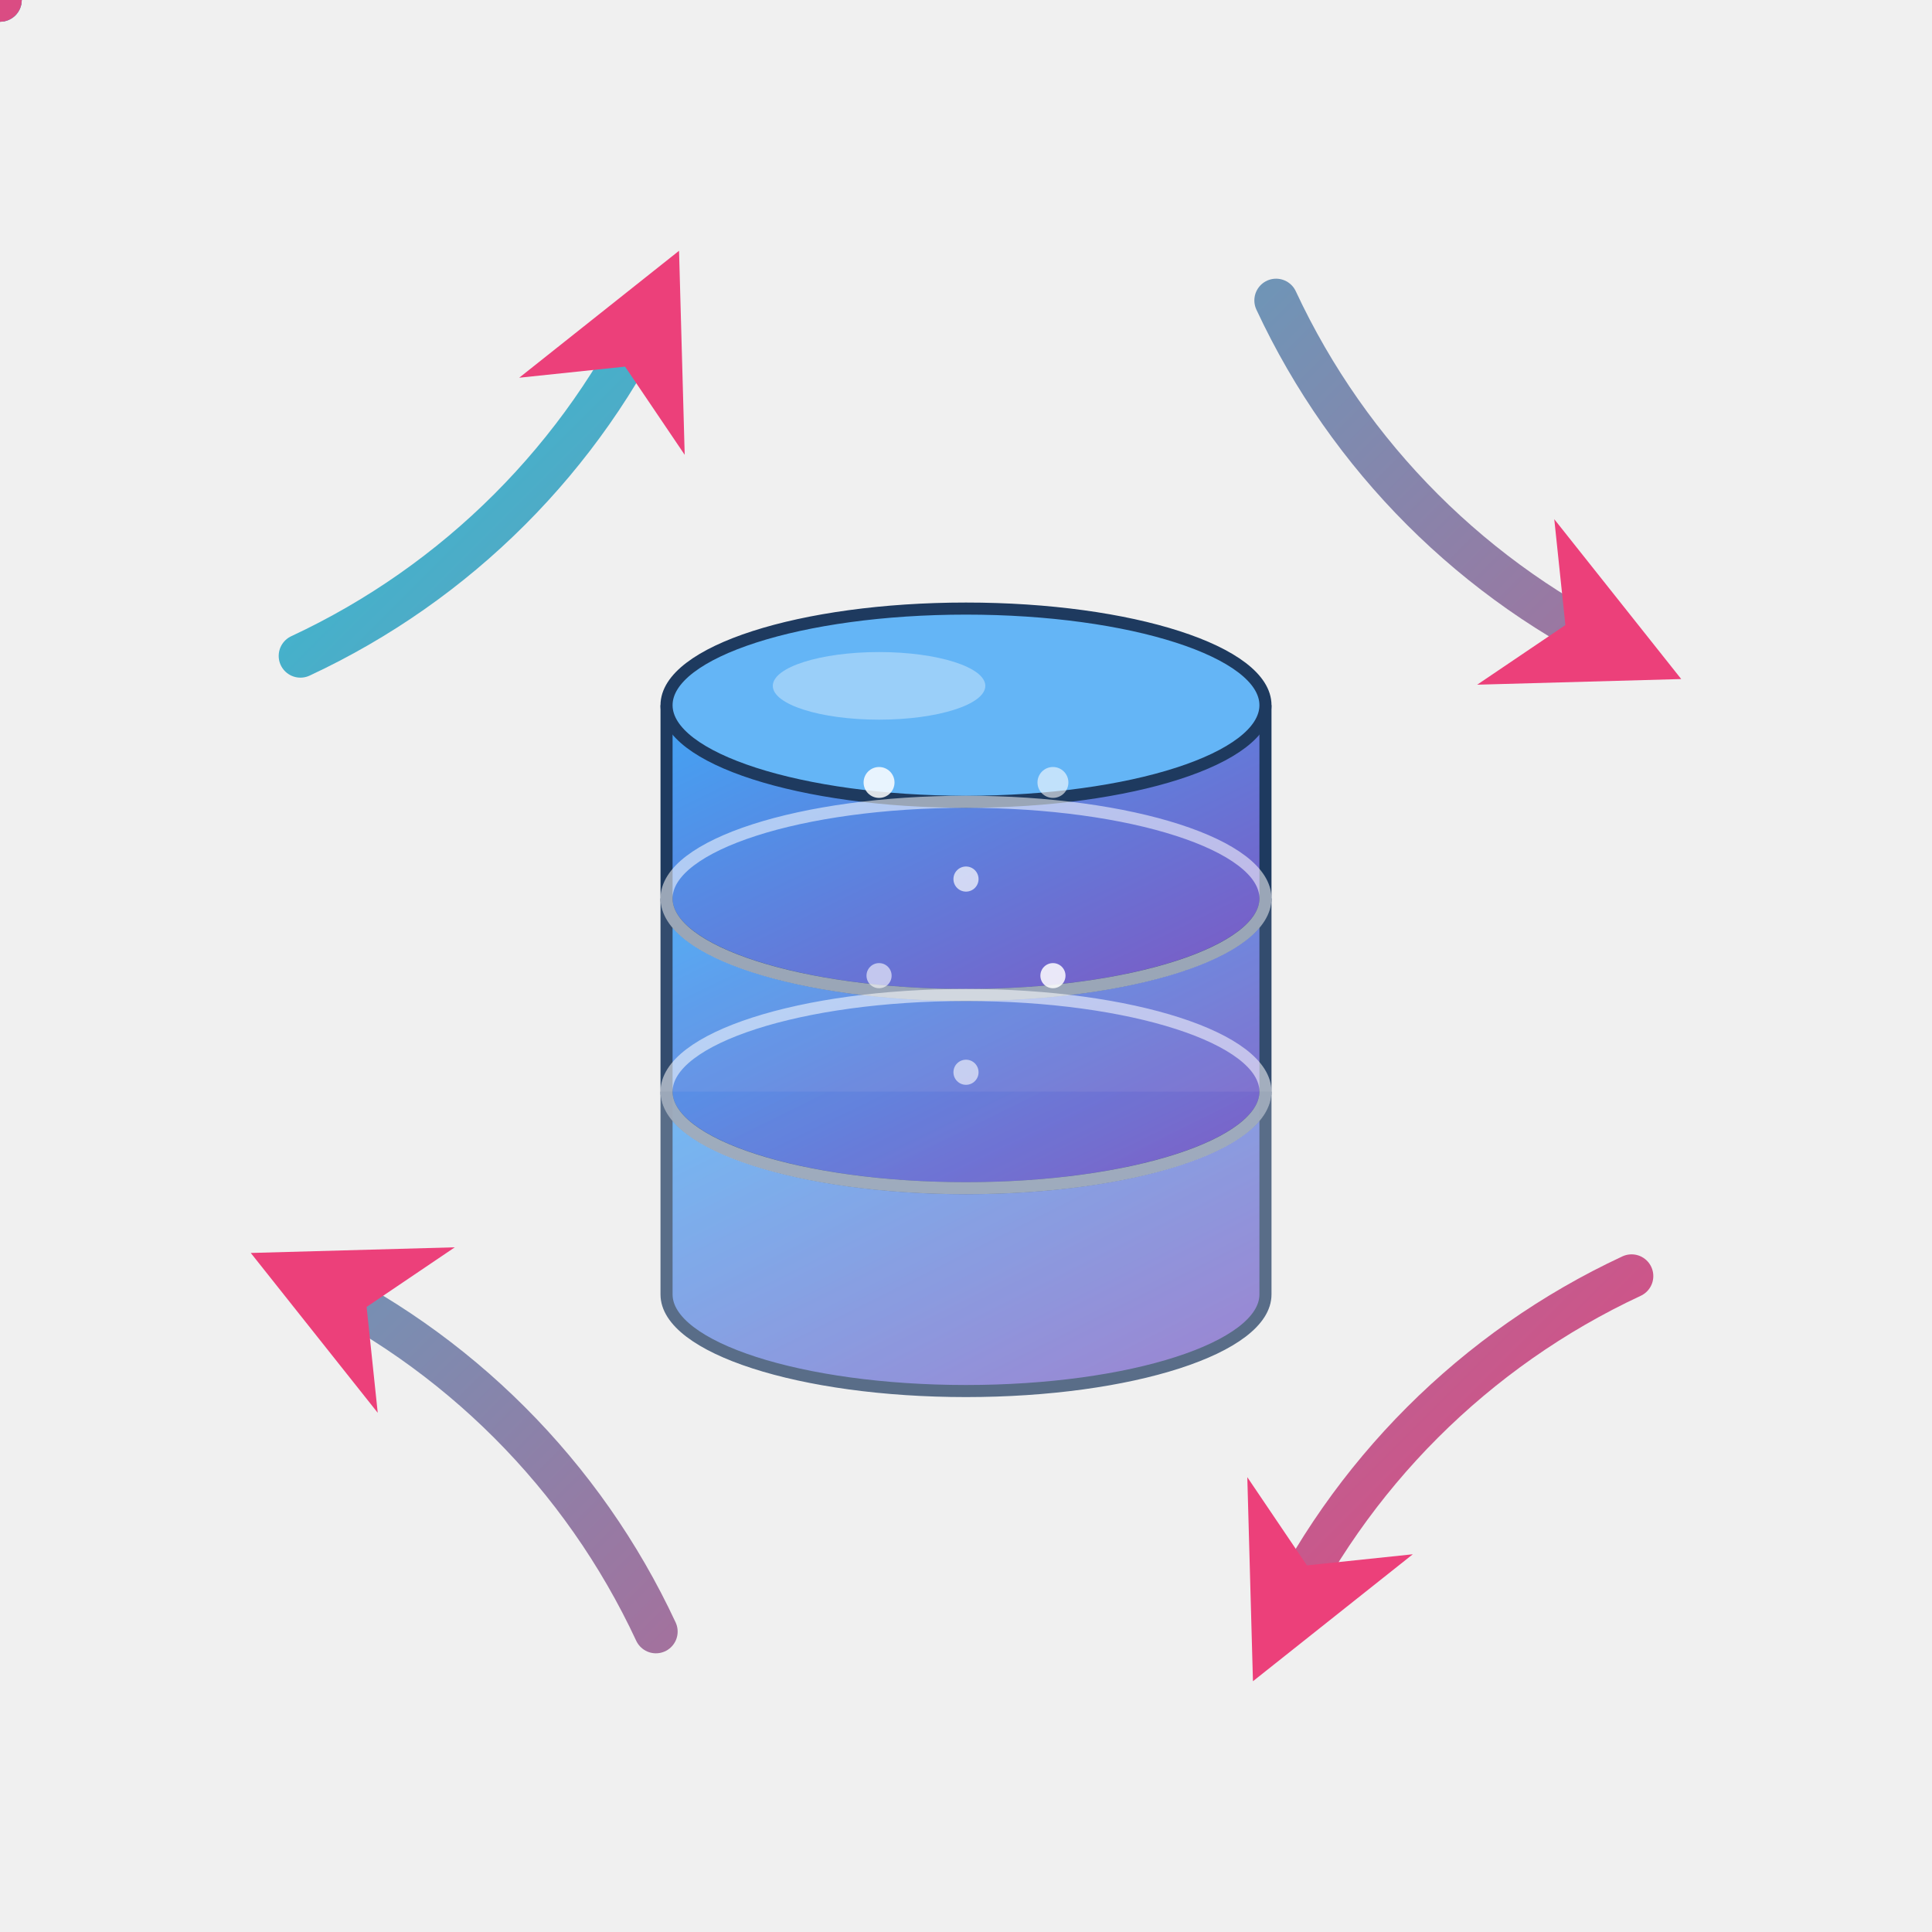
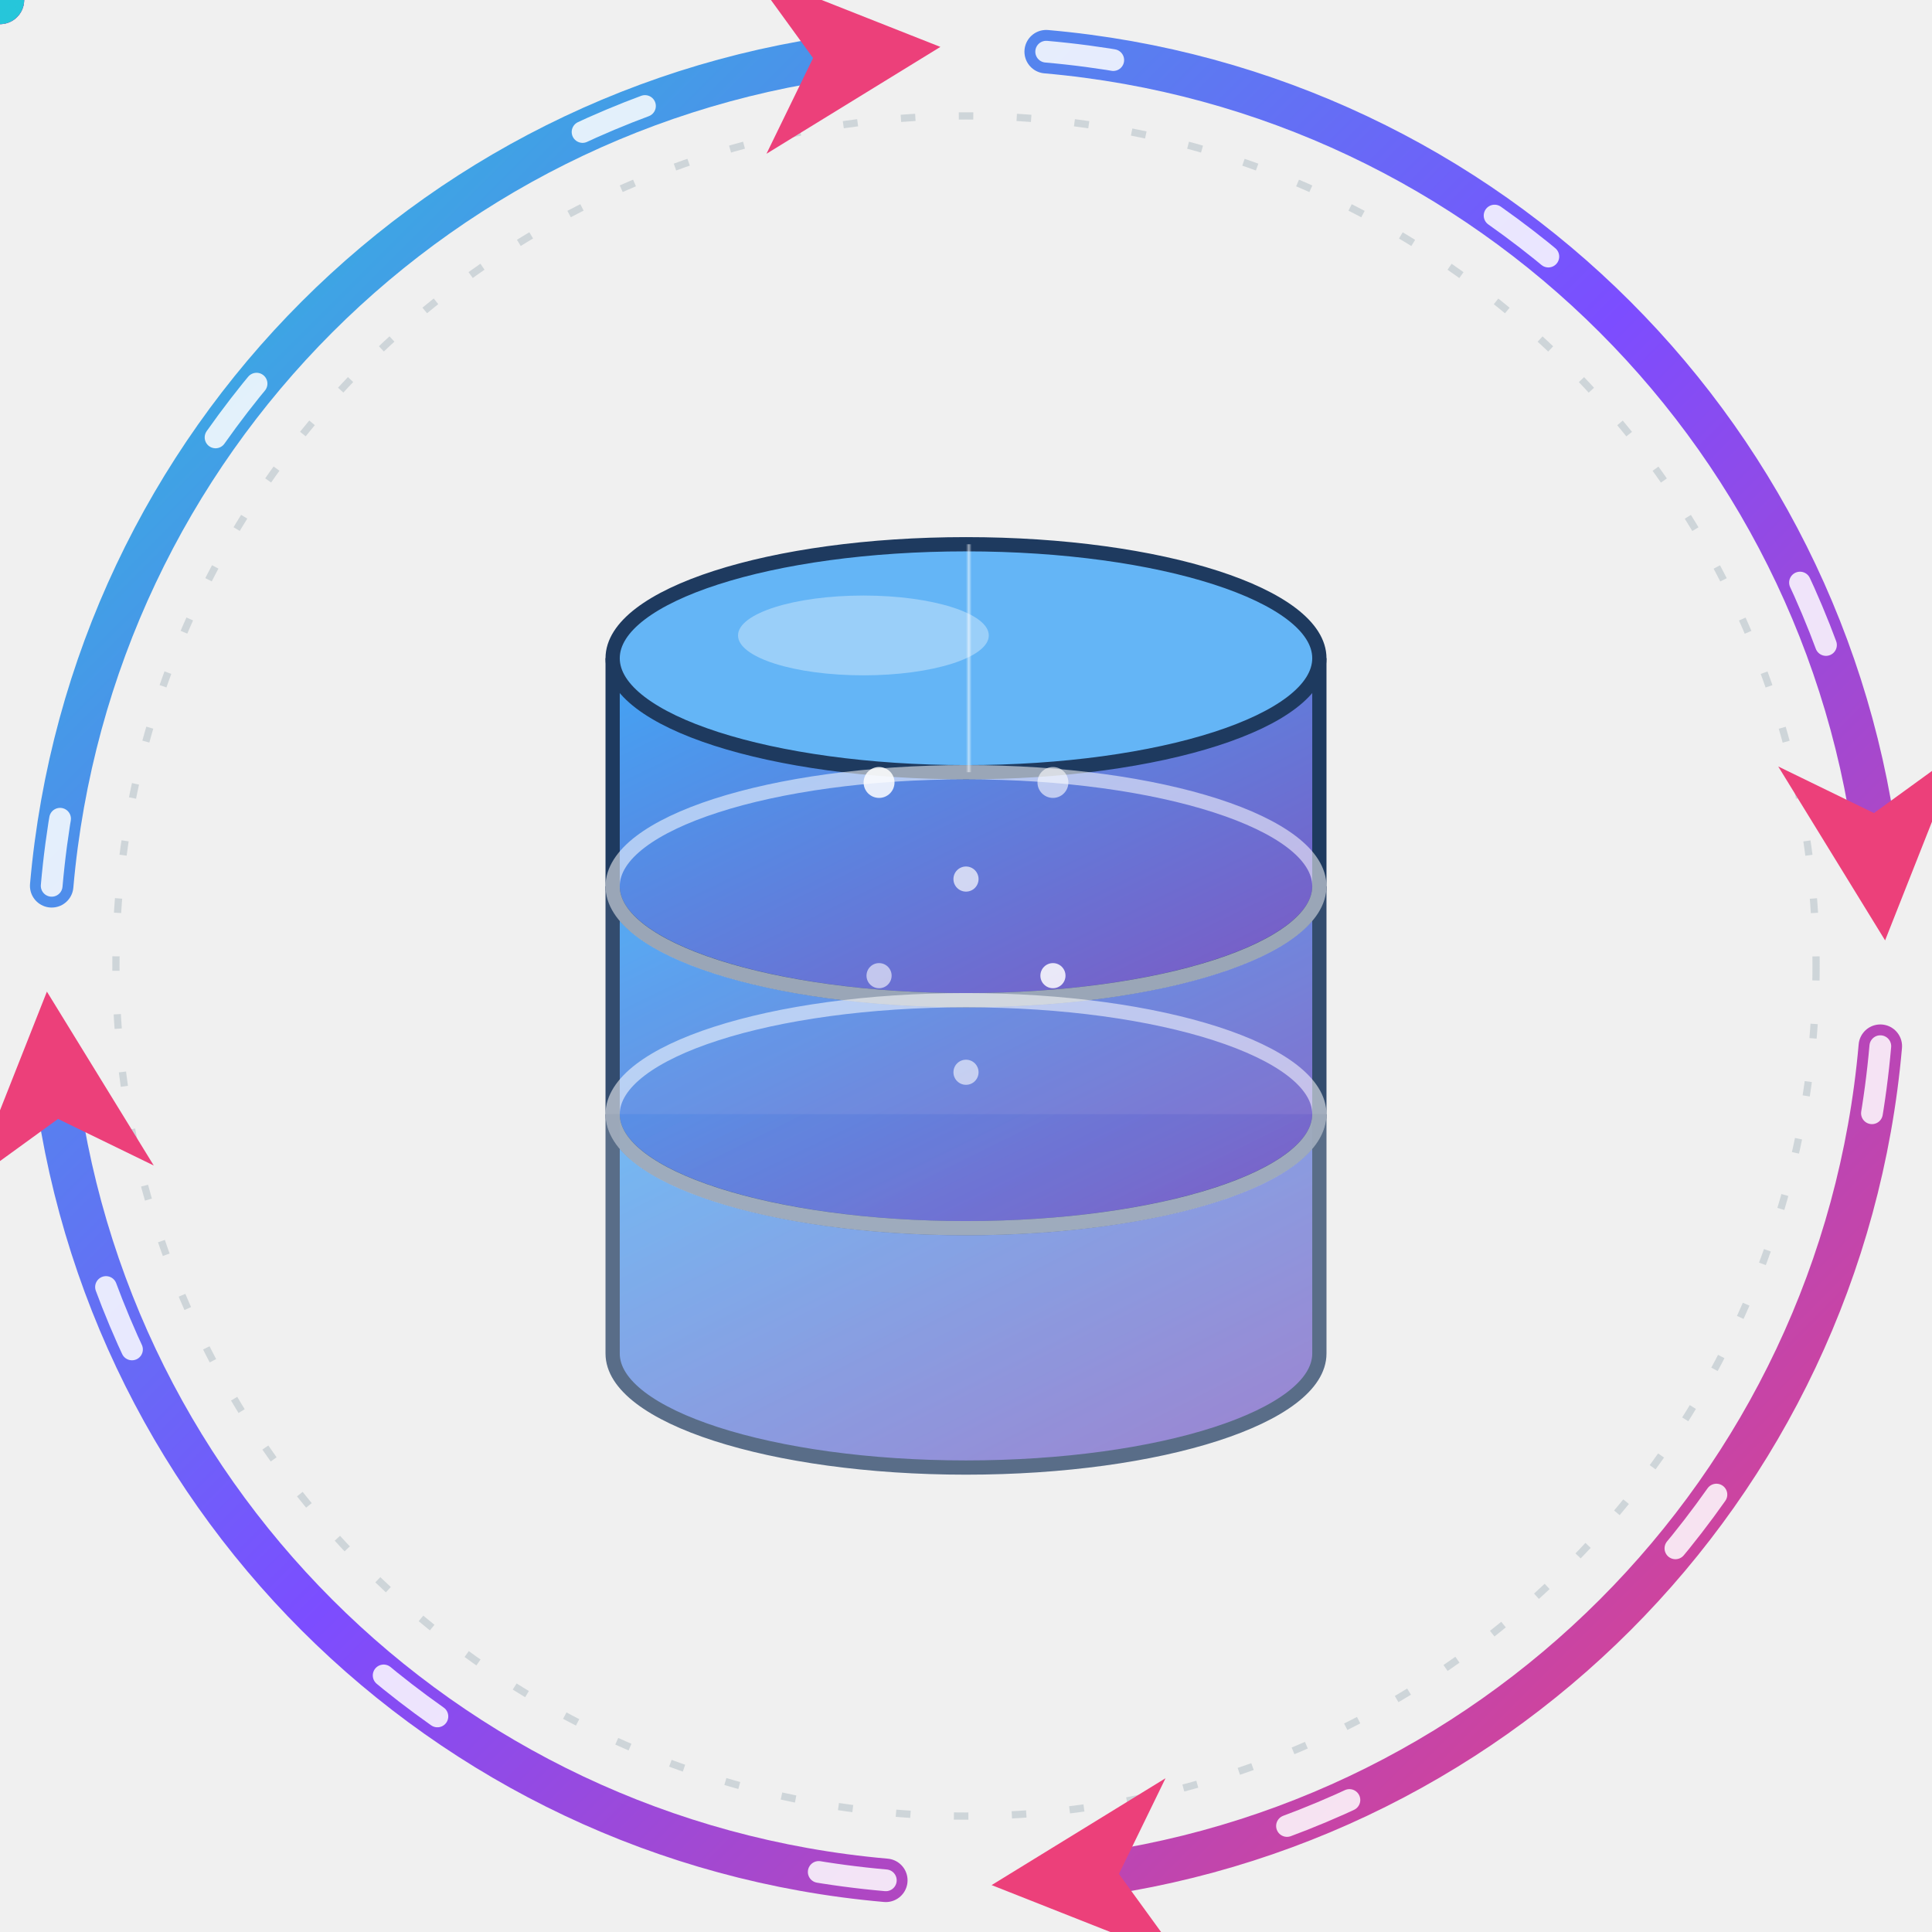
<svg xmlns="http://www.w3.org/2000/svg" width="400" height="400" viewBox="0 0 400 400">
  <defs>
    <linearGradient id="dbGradient" x1="0" y1="0" x2="1" y2="1">
      <stop offset="0" stop-color="#42a5f5" />
      <stop offset="1" stop-color="#7e57c2" />
+       <animate attributeName="x1" values="0;1;0" dur="8s" repeatCount="indefinite" />
+       <animate attributeName="y1" values="0;1;0" dur="8s" repeatCount="indefinite" />
    </linearGradient>
-     <linearGradient id="ringGradient" gradientUnits="userSpaceOnUse" x1="48" y1="48" x2="352" y2="352">
+     <linearGradient id="ringGradient" gradientUnits="userSpaceOnUse" x1="10" y1="10" x2="390" y2="390">
      <stop offset="0" stop-color="#26c6da" />
+       <stop offset="0.5" stop-color="#7c4dff" />
      <stop offset="1" stop-color="#ec407a" />
+       <animateTransform attributeName="gradientTransform" type="rotate" from="0 200 200" to="360 200 200" dur="12s" repeatCount="indefinite" />
    </linearGradient>
    <marker id="arrowHead" viewBox="0 0 10 10" refX="7" refY="5" markerWidth="4.2" markerHeight="4.2" orient="auto-start-reverse">
      <path d="M0 0 L10 5 L0 10 L3 5 Z" fill="#ec407a" />
    </marker>
+     <linearGradient id="sweepGradient" x1="0" y1="0" x2="1" y2="0" gradientUnits="userSpaceOnUse">
+       <stop offset="0" stop-color="#ffffff" stop-opacity="0" />
+       <stop offset="0.5" stop-color="#ffffff" stop-opacity="0.55" />
+       <stop offset="1" stop-color="#ffffff" stop-opacity="0" />
+       <animate attributeName="x1" values="-140;260" dur="3.5s" repeatCount="indefinite" />
+       <animate attributeName="x2" values="-40;360" dur="3.5s" repeatCount="indefinite" />
+     </linearGradient>
  </defs>
+   <circle cx="200" cy="200" r="176" fill="none" stroke="#90a4ae" stroke-width="1.5" stroke-dasharray="3 9" opacity="0.35">
+     <animateTransform attributeName="transform" type="rotate" from="360 200 200" to="0 200 200" dur="40s" repeatCount="indefinite" />
+   </circle>
  <g fill="none" stroke="url(#ringGradient)" stroke-width="9" stroke-linecap="round">
-     <path id="arc0" d="M 337.8 264.2 A 152 152 0 0 0 264.2 337.8" marker-end="url(#arrowHead)" />
-     <path id="arc1" d="M 135.8 337.8 A 152 152 0 0 0 62.2 264.2" marker-end="url(#arrowHead)" />
-     <path id="arc2" d="M 62.2 135.8 A 152 152 0 0 0 135.8 62.2" marker-end="url(#arrowHead)" />
-     <path id="arc3" d="M 264.2 62.2 A 152 152 0 0 0 337.8 135.8" marker-end="url(#arrowHead)" />
+     <path id="arc0" d="M 389.3 216.6 A 190 190 0 0 1 216.6 389.3" marker-end="url(#arrowHead)">
+       <animate attributeName="opacity" values="1;0.75;1" dur="3s" repeatCount="indefinite" />
+     </path>
+     <path id="arc1" d="M 183.4 389.3 A 190 190 0 0 1 10.7 216.6" marker-end="url(#arrowHead)">
+       <animate attributeName="opacity" values="1;0.75;1" dur="3s" begin="0.75s" repeatCount="indefinite" />
+     </path>
+     <path id="arc2" d="M 10.7 183.4 A 190 190 0 0 1 183.4 10.7" marker-end="url(#arrowHead)">
+       <animate attributeName="opacity" values="1;0.75;1" dur="3s" begin="1.5s" repeatCount="indefinite" />
+     </path>
+     <path id="arc3" d="M 216.6 10.7 A 190 190 0 0 1 389.3 183.4" marker-end="url(#arrowHead)">
+       <animate attributeName="opacity" values="1;0.75;1" dur="3s" begin="2.25s" repeatCount="indefinite" />
+     </path>
  </g>
-   <g transform="translate(200, 200)" stroke="#1e3a5f" stroke-width="2.5">
-     <path d="M -62 26 v 42 c 0 11 27.8 20 62 20 s 62 -9 62 -20 v -42" fill="url(#dbGradient)" opacity="0.72" />
-     <path d="M -62 -14 v 40 c 0 11 27.8 20 62 20 s 62 -9 62 -20 v -40" fill="url(#dbGradient)" opacity="0.9" />
-     <path d="M -62 -54 v 40 c 0 11 27.8 20 62 20 s 62 -9 62 -20 v -40" fill="url(#dbGradient)" />
-     <ellipse cx="0" cy="-54" rx="62" ry="20" fill="#64b5f6" />
-     <ellipse cx="0" cy="-14" rx="62" ry="20" fill="none" stroke="#ffffff" stroke-width="2.5" opacity="0.55" />
-     <ellipse cx="0" cy="26" rx="62" ry="20" fill="none" stroke="#ffffff" stroke-width="2.5" opacity="0.55" />
-     <ellipse cx="-18" cy="-58" rx="22" ry="7" fill="#ffffff" opacity="0.35" stroke="none" />
+   <g fill="none" stroke="#ffffff" stroke-width="4.5" stroke-linecap="round" opacity="0.85">
+     <path d="M 389.3 216.6 A 190 190 0 0 1 216.6 389.3" pathLength="100" stroke-dasharray="14 86" stroke-dashoffset="100">
+       <animate attributeName="stroke-dashoffset" values="100;0" dur="3s" repeatCount="indefinite" />
+     </path>
+     <path d="M 183.4 389.3 A 190 190 0 0 1 10.7 216.6" pathLength="100" stroke-dasharray="14 86" stroke-dashoffset="100">
+       <animate attributeName="stroke-dashoffset" values="100;0" dur="3s" begin="0.75s" repeatCount="indefinite" />
+     </path>
+     <path d="M 10.7 183.4 A 190 190 0 0 1 183.4 10.7" pathLength="100" stroke-dasharray="14 86" stroke-dashoffset="100">
+       <animate attributeName="stroke-dashoffset" values="100;0" dur="3s" begin="1.5s" repeatCount="indefinite" />
+     </path>
+     <path d="M 216.6 10.7 A 190 190 0 0 1 389.3 183.4" pathLength="100" stroke-dasharray="14 86" stroke-dashoffset="100">
+       <animate attributeName="stroke-dashoffset" values="100;0" dur="3s" begin="2.25s" repeatCount="indefinite" />
+     </path>
+   </g>
+   <g>
+     <animateTransform attributeName="transform" type="translate" values="0 0; 0 -5; 0 0" dur="4s" repeatCount="indefinite" calcMode="spline" keyTimes="0;0.5;1" keySplines="0.4 0 0.6 1; 0.4 0 0.6 1" />
+     <g transform="translate(200, 200) scale(1.18)" stroke="#1e3a5f" stroke-width="2.5">
+       <path d="M -62 26 v 42 c 0 11 27.8 20 62 20 s 62 -9 62 -20 v -42" fill="url(#dbGradient)" opacity="0.72" />
+       <path d="M -62 -14 v 40 c 0 11 27.8 20 62 20 s 62 -9 62 -20 v -40" fill="url(#dbGradient)" opacity="0.9" />
+       <path d="M -62 -54 v 40 c 0 11 27.8 20 62 20 s 62 -9 62 -20 v -40" fill="url(#dbGradient)" />
+       <ellipse cx="0" cy="-54" rx="62" ry="20" fill="#64b5f6" />
+       <ellipse cx="0" cy="-14" rx="62" ry="20" fill="none" stroke="#ffffff" stroke-width="2.5" opacity="0.55" />
+       <ellipse cx="0" cy="26" rx="62" ry="20" fill="none" stroke="#ffffff" stroke-width="2.5" opacity="0.55" />
+       <ellipse cx="-18" cy="-58" rx="22" ry="7" fill="#ffffff" opacity="0.35" stroke="none" />
+       <ellipse cx="0" cy="-54" rx="62" ry="20" fill="url(#sweepGradient)" stroke="none" />
+     </g>
  </g>
  <g fill="#ffffff" stroke="none">
-     <circle cx="182" cy="162" r="3.2" opacity="0.85" />
-     <circle cx="218" cy="162" r="3.2" opacity="0.6" />
-     <circle cx="200" cy="182" r="2.6" opacity="0.7" />
-     <circle cx="182" cy="202" r="2.6" opacity="0.6" />
-     <circle cx="218" cy="202" r="2.6" opacity="0.85" />
-     <circle cx="200" cy="222" r="2.6" opacity="0.6" />
+     <circle cx="182" cy="162" r="3.2" opacity="0.85">
+       <animate attributeName="opacity" values="0.85;0.3;0.85" dur="2s" repeatCount="indefinite" />
+     </circle>
+     <circle cx="218" cy="162" r="3.2" opacity="0.6">
+       <animate attributeName="opacity" values="0.6;0.95;0.6" dur="2.4s" begin="0.3s" repeatCount="indefinite" />
+     </circle>
+     <circle cx="200" cy="182" r="2.6" opacity="0.7">
+       <animate attributeName="opacity" values="0.7;0.25;0.7" dur="1.8s" begin="0.6s" repeatCount="indefinite" />
+     </circle>
+     <circle cx="182" cy="202" r="2.6" opacity="0.6">
+       <animate attributeName="opacity" values="0.6;0.9;0.6" dur="2.2s" begin="0.9s" repeatCount="indefinite" />
+     </circle>
+     <circle cx="218" cy="202" r="2.6" opacity="0.85">
+       <animate attributeName="opacity" values="0.85;0.35;0.85" dur="2.6s" begin="0.2s" repeatCount="indefinite" />
+     </circle>
+     <circle cx="200" cy="222" r="2.6" opacity="0.6">
+       <animate attributeName="opacity" values="0.6;0.95;0.6" dur="2s" begin="1.1s" repeatCount="indefinite" />
+     </circle>
  </g>
  <g>
-     <circle r="4.5" fill="#26c6da" opacity="0.9">
+     <circle r="5" fill="#26c6da">
      <animateMotion dur="3s" repeatCount="indefinite" begin="0s">
        <mpath href="#arc0" />
      </animateMotion>
-       <animate attributeName="opacity" values="0.9;0.3;0.9" dur="3s" repeatCount="indefinite" />
    </circle>
-     <circle r="4.5" fill="#ec407a" opacity="0.9">
+     <circle r="3.5" fill="#26c6da" opacity="0.5">
+       <animateMotion dur="3s" repeatCount="indefinite" begin="0.12s">
+         <mpath href="#arc0" />
+       </animateMotion>
+     </circle>
+     <circle r="2.2" fill="#26c6da" opacity="0.25">
+       <animateMotion dur="3s" repeatCount="indefinite" begin="0.24s">
+         <mpath href="#arc0" />
+       </animateMotion>
+     </circle>
+     <circle r="5" fill="#7c4dff">
      <animateMotion dur="3s" repeatCount="indefinite" begin="0.75s">
        <mpath href="#arc1" />
      </animateMotion>
-       <animate attributeName="opacity" values="0.9;0.3;0.9" dur="3s" begin="0.75s" repeatCount="indefinite" />
    </circle>
-     <circle r="4.5" fill="#26c6da" opacity="0.9">
+     <circle r="3.5" fill="#7c4dff" opacity="0.5">
+       <animateMotion dur="3s" repeatCount="indefinite" begin="0.87s">
+         <mpath href="#arc1" />
+       </animateMotion>
+     </circle>
+     <circle r="2.2" fill="#7c4dff" opacity="0.25">
+       <animateMotion dur="3s" repeatCount="indefinite" begin="0.99s">
+         <mpath href="#arc1" />
+       </animateMotion>
+     </circle>
+     <circle r="5" fill="#ec407a">
      <animateMotion dur="3s" repeatCount="indefinite" begin="1.5s">
        <mpath href="#arc2" />
      </animateMotion>
-       <animate attributeName="opacity" values="0.9;0.3;0.9" dur="3s" begin="1.5s" repeatCount="indefinite" />
    </circle>
-     <circle r="4.5" fill="#ec407a" opacity="0.9">
+     <circle r="3.5" fill="#ec407a" opacity="0.5">
+       <animateMotion dur="3s" repeatCount="indefinite" begin="1.62s">
+         <mpath href="#arc2" />
+       </animateMotion>
+     </circle>
+     <circle r="2.2" fill="#ec407a" opacity="0.25">
+       <animateMotion dur="3s" repeatCount="indefinite" begin="1.74s">
+         <mpath href="#arc2" />
+       </animateMotion>
+     </circle>
+     <circle r="5" fill="#26c6da">
      <animateMotion dur="3s" repeatCount="indefinite" begin="2.25s">
        <mpath href="#arc3" />
      </animateMotion>
-       <animate attributeName="opacity" values="0.9;0.3;0.9" dur="3s" begin="2.25s" repeatCount="indefinite" />
+     </circle>
+     <circle r="3.5" fill="#26c6da" opacity="0.5">
+       <animateMotion dur="3s" repeatCount="indefinite" begin="2.37s">
+         <mpath href="#arc3" />
+       </animateMotion>
+     </circle>
+     <circle r="2.2" fill="#26c6da" opacity="0.25">
+       <animateMotion dur="3s" repeatCount="indefinite" begin="2.49s">
+         <mpath href="#arc3" />
+       </animateMotion>
    </circle>
  </g>
</svg>
